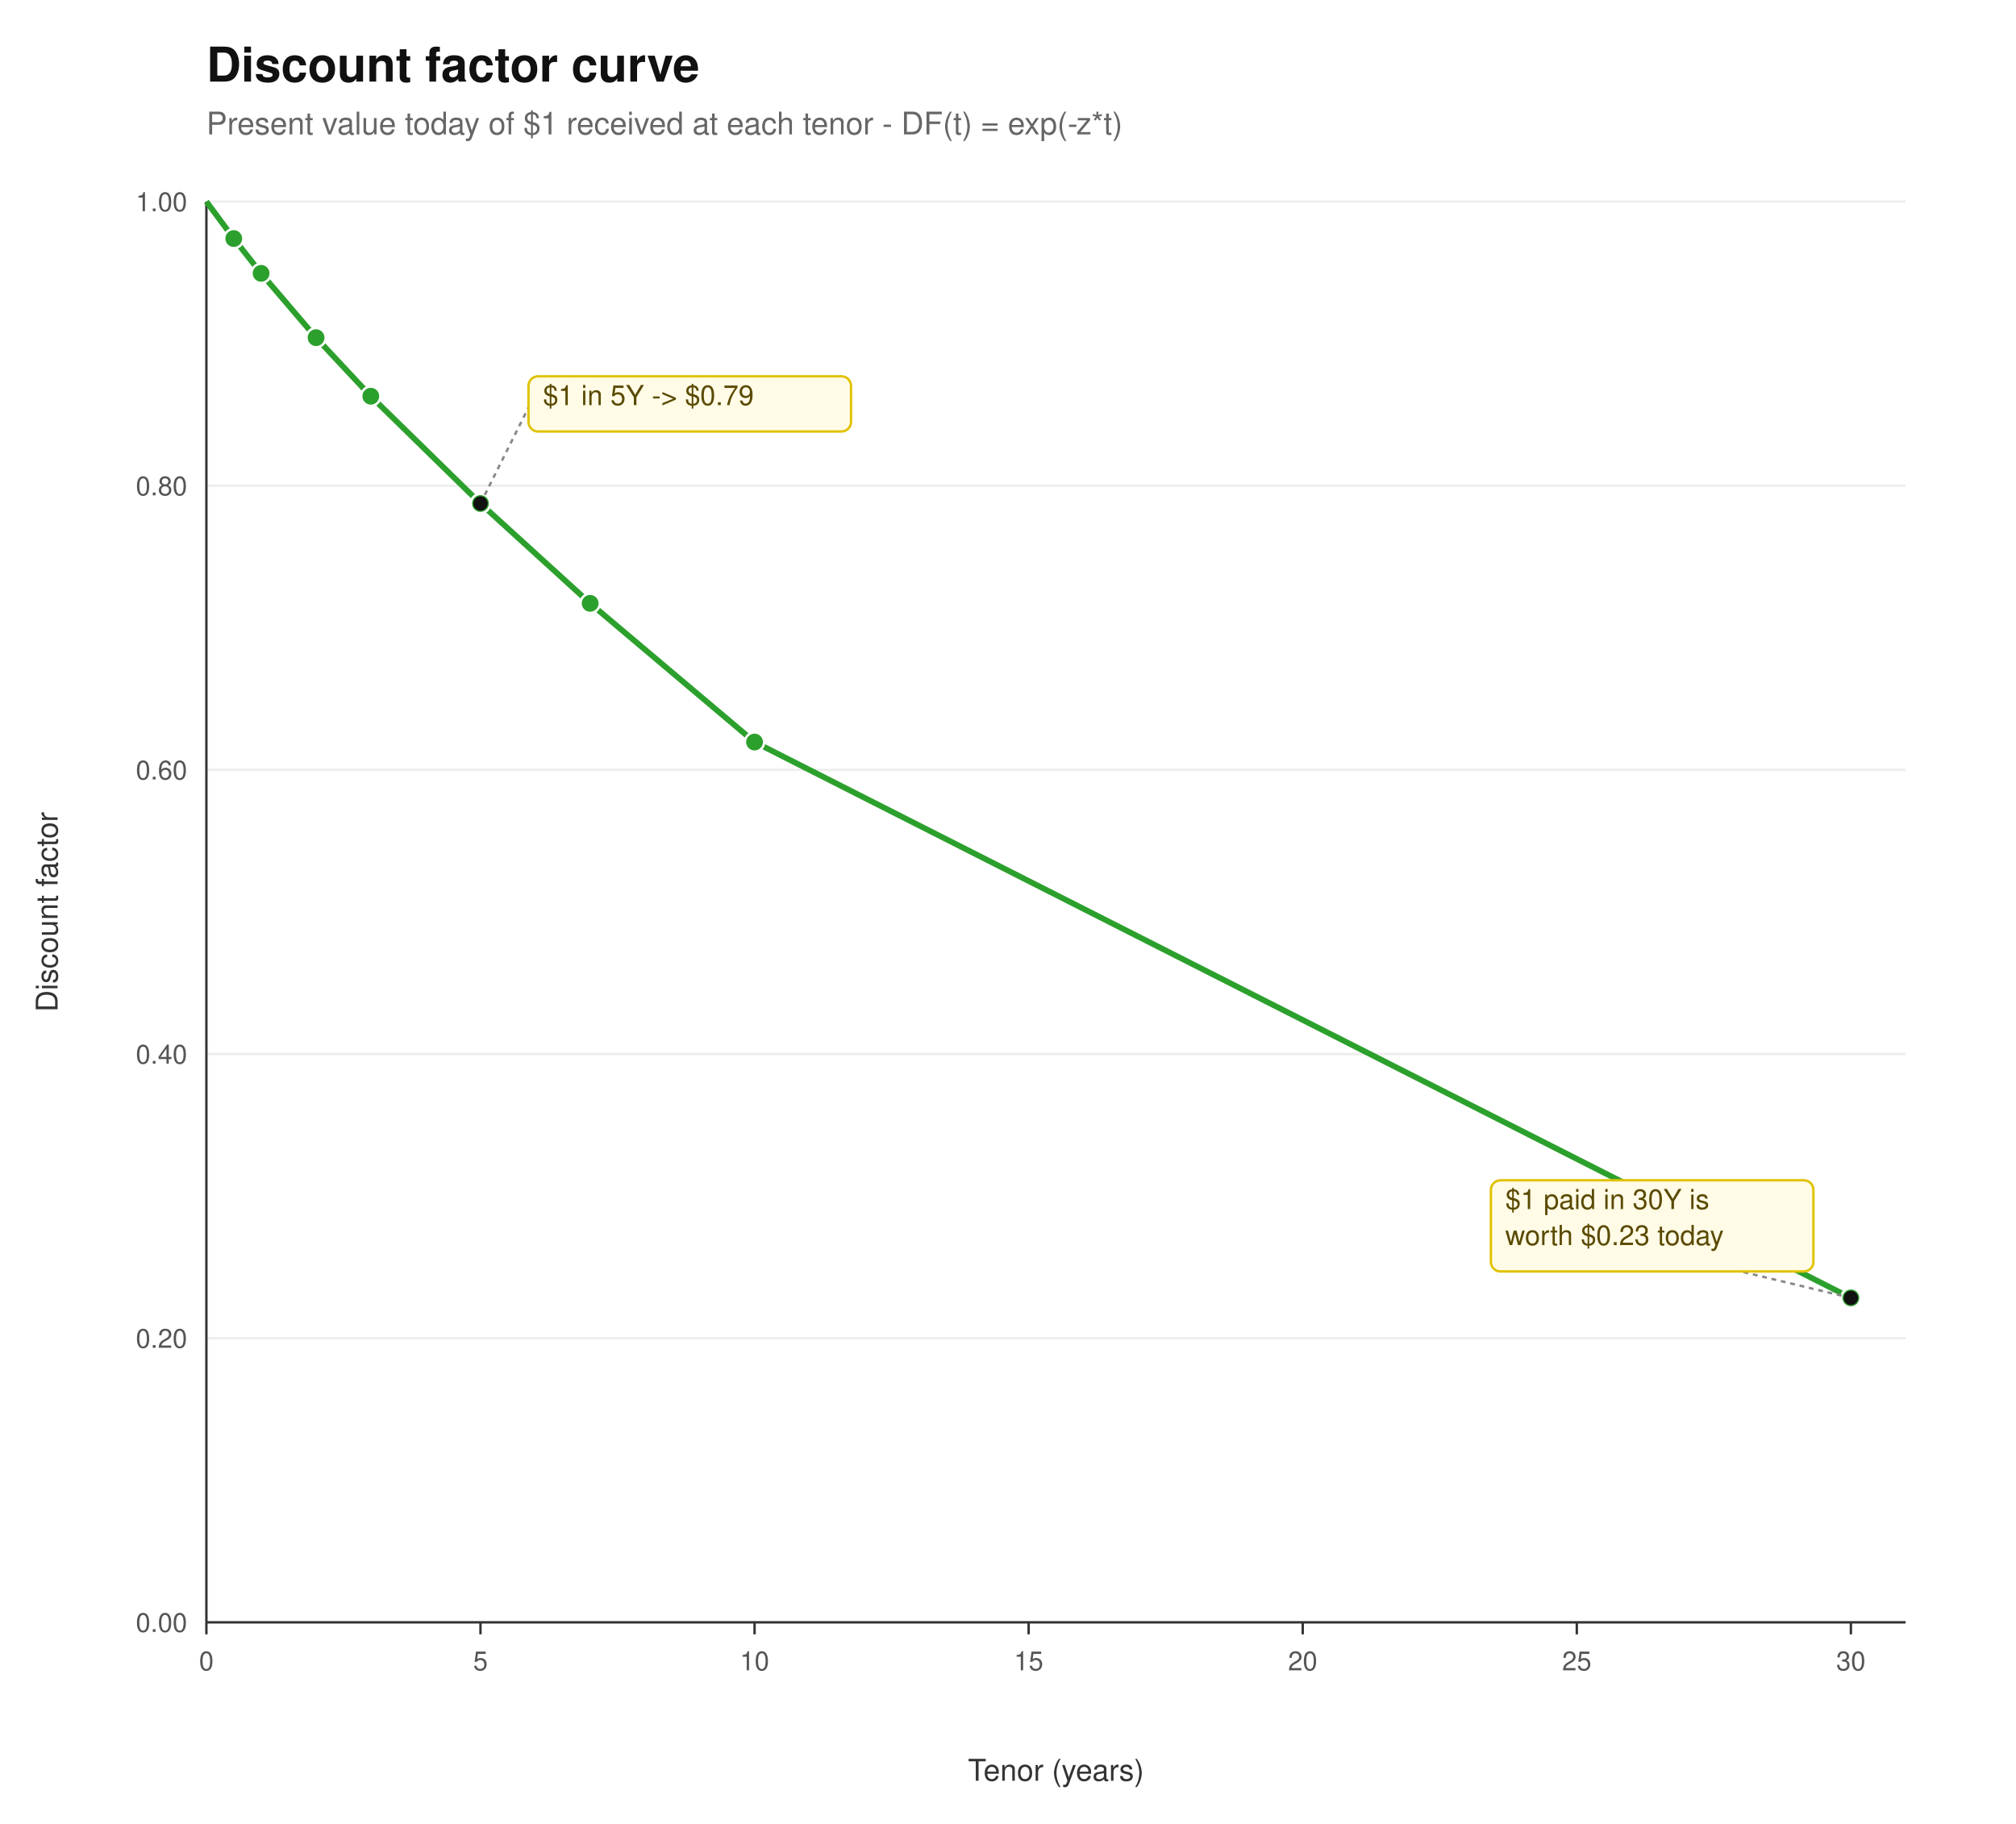
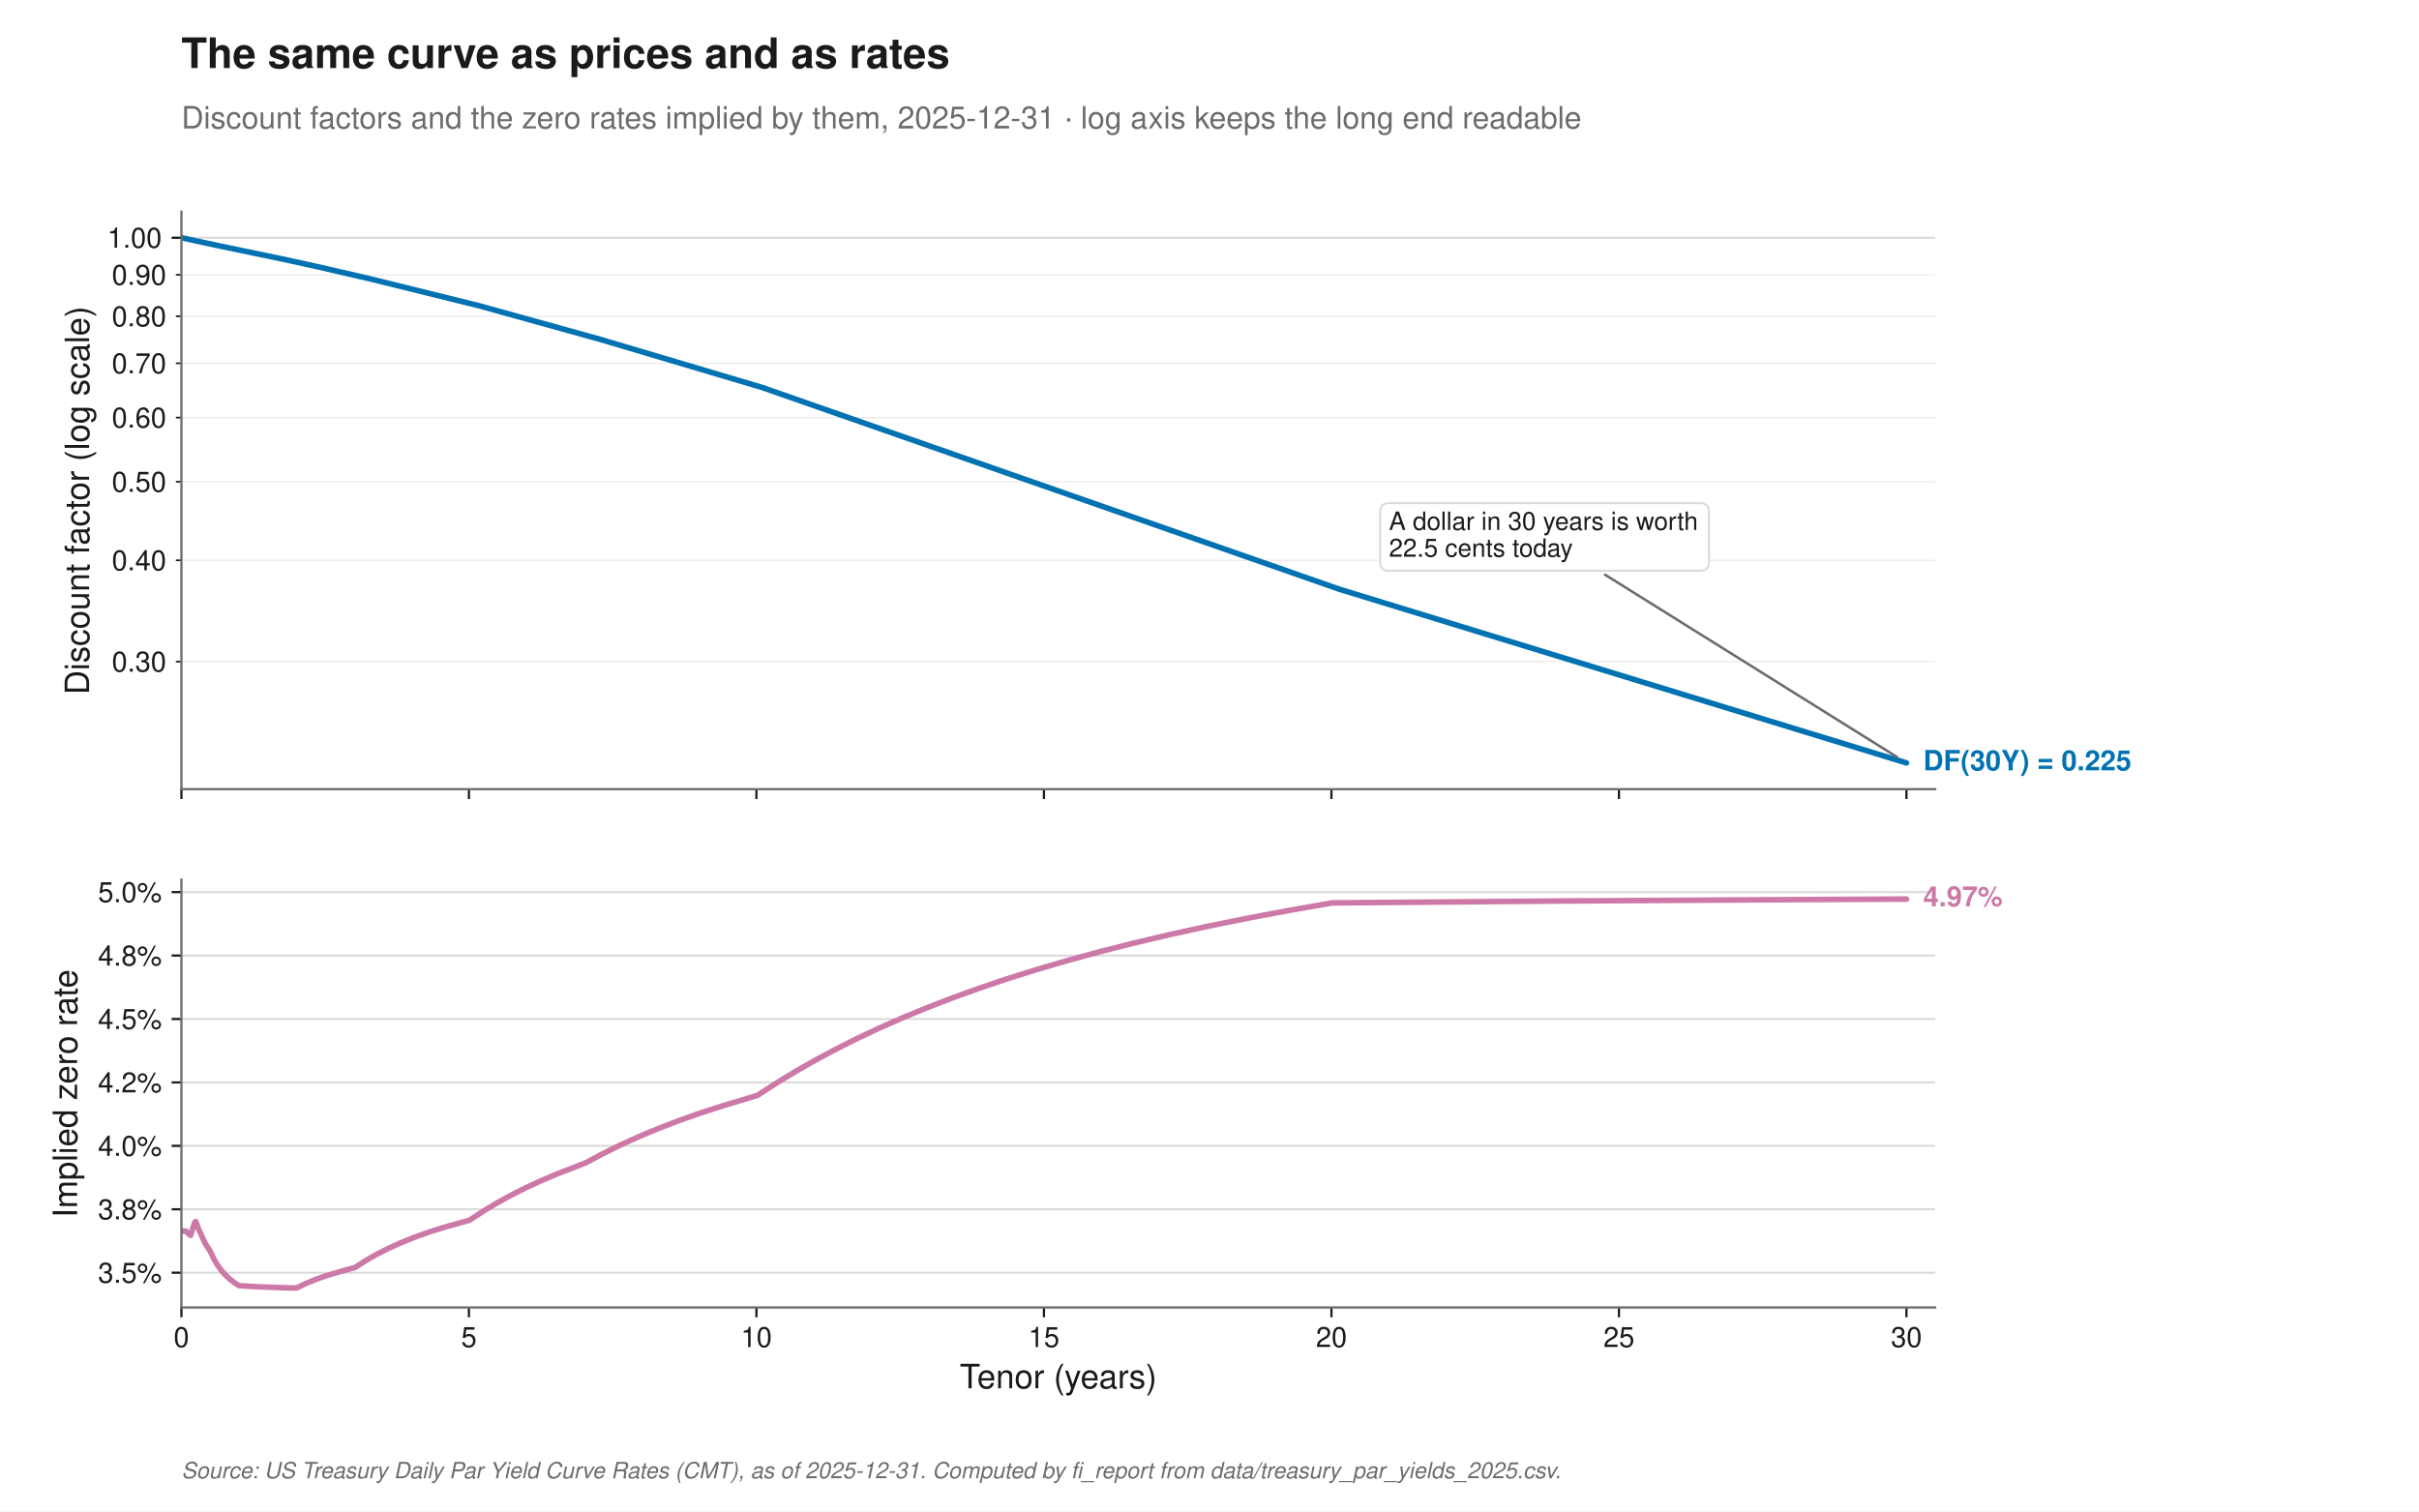
- <svg xmlns="http://www.w3.org/2000/svg" width="840" height="760" font-family="-apple-system,Segoe UI,Helvetica,Arial,sans-serif">
-   <rect width="840" height="760" fill="white" />
-   <text x="86" y="34" font-size="20" font-weight="700" fill="#111">Discount factor curve</text>
-   <text x="86" y="56" font-size="13" fill="#666">Present value today of $1 received at each tenor  -  DF(t) = exp(-z*t)</text>
-   <line x1="86" y1="676.0" x2="794" y2="676.0" stroke="#eee" />
-   <text x="78" y="680.0" text-anchor="end" font-size="11" fill="#555">0.00</text>
-   <line x1="86" y1="557.6" x2="794" y2="557.6" stroke="#eee" />
-   <text x="78" y="561.6" text-anchor="end" font-size="11" fill="#555">0.20</text>
-   <line x1="86" y1="439.2" x2="794" y2="439.2" stroke="#eee" />
-   <text x="78" y="443.2" text-anchor="end" font-size="11" fill="#555">0.40</text>
-   <line x1="86" y1="320.8" x2="794" y2="320.8" stroke="#eee" />
-   <text x="78" y="324.8" text-anchor="end" font-size="11" fill="#555">0.60</text>
-   <line x1="86" y1="202.4" x2="794" y2="202.4" stroke="#eee" />
-   <text x="78" y="206.4" text-anchor="end" font-size="11" fill="#555">0.80</text>
-   <line x1="86" y1="84.0" x2="794" y2="84.0" stroke="#eee" />
-   <text x="78" y="88.0" text-anchor="end" font-size="11" fill="#555">1.00</text>
-   <line x1="86" y1="84" x2="86" y2="676" stroke="#333" />
-   <line x1="86" y1="676" x2="794" y2="676" stroke="#333" />
-   <text x="24" y="380.0" text-anchor="middle" font-size="12.5" fill="#333" transform="rotate(-90 24 380.0)">Discount factor</text>
-   <line x1="86.0" y1="676" x2="86.0" y2="681" stroke="#333" />
-   <text x="86.0" y="696" text-anchor="middle" font-size="11" fill="#555">0</text>
-   <line x1="200.2" y1="676" x2="200.2" y2="681" stroke="#333" />
-   <text x="200.2" y="696" text-anchor="middle" font-size="11" fill="#555">5</text>
-   <line x1="314.4" y1="676" x2="314.4" y2="681" stroke="#333" />
-   <text x="314.4" y="696" text-anchor="middle" font-size="11" fill="#555">10</text>
-   <line x1="428.6" y1="676" x2="428.6" y2="681" stroke="#333" />
-   <text x="428.6" y="696" text-anchor="middle" font-size="11" fill="#555">15</text>
-   <line x1="542.8" y1="676" x2="542.8" y2="681" stroke="#333" />
-   <text x="542.8" y="696" text-anchor="middle" font-size="11" fill="#555">20</text>
-   <line x1="657.0" y1="676" x2="657.0" y2="681" stroke="#333" />
-   <text x="657.0" y="696" text-anchor="middle" font-size="11" fill="#555">25</text>
-   <line x1="771.2" y1="676" x2="771.2" y2="681" stroke="#333" />
-   <text x="771.2" y="696" text-anchor="middle" font-size="11" fill="#555">30</text>
-   <text x="440.0" y="742" text-anchor="middle" font-size="12.5" fill="#333">Tenor (years)</text>
-   <polyline points="86.0,84.0 97.4,99.4 108.8,113.9 131.7,140.7 154.5,165.1 200.2,209.8 245.9,251.4 314.4,309.2 771.2,540.8" fill="none" stroke="#2ca02c" stroke-width="2.4" />
-   <circle cx="97.4" cy="99.4" r="4" fill="#2ca02c" stroke="white" />
-   <circle cx="108.8" cy="113.9" r="4" fill="#2ca02c" stroke="white" />
-   <circle cx="131.7" cy="140.7" r="4" fill="#2ca02c" stroke="white" />
-   <circle cx="154.5" cy="165.1" r="4" fill="#2ca02c" stroke="white" />
-   <circle cx="200.2" cy="209.8" r="4" fill="#2ca02c" stroke="white" />
-   <circle cx="245.9" cy="251.4" r="4" fill="#2ca02c" stroke="white" />
-   <circle cx="314.4" cy="309.2" r="4" fill="#2ca02c" stroke="white" />
-   <circle cx="771.2" cy="540.8" r="4" fill="#2ca02c" stroke="white" />
-   <line x1="771.2" y1="540.8" x2="621.2" y2="504.8" stroke="#888" stroke-width="1" stroke-dasharray="2,2" />
-   <circle cx="771.2" cy="540.8" r="3" fill="#111" />
-   <rect x="621.2" y="491.8" width="134.4" height="38.0" rx="4" fill="#fffbe6" stroke="#e0c200" />
-   <text x="627.2" y="503.8" font-size="11.5" fill="#5a4a00">$1 paid in 30Y is</text>
-   <text x="627.2" y="518.8" font-size="11.5" fill="#5a4a00">worth $0.23 today</text>
-   <line x1="200.2" y1="209.8" x2="220.2" y2="169.8" stroke="#888" stroke-width="1" stroke-dasharray="2,2" />
-   <circle cx="200.2" cy="209.8" r="3" fill="#111" />
-   <rect x="220.2" y="156.8" width="134.4" height="23.0" rx="4" fill="#fffbe6" stroke="#e0c200" />
-   <text x="226.2" y="168.8" font-size="11.5" fill="#5a4a00">$1 in 5Y -&gt; $0.79</text>
+ <svg xmlns="http://www.w3.org/2000/svg" xmlns:xlink="http://www.w3.org/1999/xlink" width="864pt" height="540pt" viewBox="0 0 864 540" version="1.1">
+   <defs>
+     <style type="text/css">*{stroke-linejoin: round; stroke-linecap: butt}</style>
+   </defs>
+   <g id="figure_1">
+     <g id="patch_1">
+       <path d="M 0 540  L 864 540  L 864 0  L 0 0  z " style="fill: #ffffff" />
+     </g>
+     <g id="axes_1">
+       <g id="patch_2">
+         <path d="M 64.8 281.934  L 691.2 281.934  L 691.2 75.6  L 64.8 75.6  z " style="fill: #ffffff" />
+       </g>
+       <g id="matplotlib.axis_1">
+         <g id="xtick_1">
+           <g id="line2d_1">
+             <defs>
+               <path id="m7914e194e5" d="M 0 0  L 0 3.5  " style="stroke: #1a1a1a; stroke-width: 0.8" />
+             </defs>
+             <g>
+               <use xlink:href="#m7914e194e5" x="64.8" y="281.934" style="fill: #1a1a1a; stroke: #1a1a1a; stroke-width: 0.8" />
+             </g>
+           </g>
+         </g>
+         <g id="xtick_2">
+           <g id="line2d_2">
+             <g>
+               <use xlink:href="#m7914e194e5" x="167.489" y="281.934" style="fill: #1a1a1a; stroke: #1a1a1a; stroke-width: 0.8" />
+             </g>
+           </g>
+         </g>
+         <g id="xtick_3">
+           <g id="line2d_3">
+             <g>
+               <use xlink:href="#m7914e194e5" x="270.177" y="281.934" style="fill: #1a1a1a; stroke: #1a1a1a; stroke-width: 0.8" />
+             </g>
+           </g>
+         </g>
+         <g id="xtick_4">
+           <g id="line2d_4">
+             <g>
+               <use xlink:href="#m7914e194e5" x="372.866" y="281.934" style="fill: #1a1a1a; stroke: #1a1a1a; stroke-width: 0.8" />
+             </g>
+           </g>
+         </g>
+         <g id="xtick_5">
+           <g id="line2d_5">
+             <g>
+               <use xlink:href="#m7914e194e5" x="475.554" y="281.934" style="fill: #1a1a1a; stroke: #1a1a1a; stroke-width: 0.8" />
+             </g>
+           </g>
+         </g>
+         <g id="xtick_6">
+           <g id="line2d_6">
+             <g>
+               <use xlink:href="#m7914e194e5" x="578.243" y="281.934" style="fill: #1a1a1a; stroke: #1a1a1a; stroke-width: 0.8" />
+             </g>
+           </g>
+         </g>
+         <g id="xtick_7">
+           <g id="line2d_7">
+             <g>
+               <use xlink:href="#m7914e194e5" x="680.931" y="281.934" style="fill: #1a1a1a; stroke: #1a1a1a; stroke-width: 0.8" />
+             </g>
+           </g>
+         </g>
+       </g>
+       <g id="matplotlib.axis_2">
+         <g id="ytick_1">
+           <g id="line2d_8">
+             <path d="M 64.8 84.933  L 691.2 84.933  " clip-path="url(#p9feddb07db)" style="fill: none; stroke: #d9d9d9; stroke-width: 0.7; stroke-linecap: round" />
+           </g>
+           <g id="line2d_9">
+             <defs>
+               <path id="m05072c3e43" d="M 0 0  L -3.5 0  " style="stroke: #1a1a1a; stroke-width: 0.8" />
+             </defs>
+             <g>
+               <use xlink:href="#m05072c3e43" x="64.8" y="84.933" style="fill: #1a1a1a; stroke: #1a1a1a; stroke-width: 0.8" />
+             </g>
+           </g>
+           <g id="text_1">
+             <text style="fill: #1a1a1a; font: 10px 'Helvetica Neue', 'Helvetica', 'Arial', 'DejaVu Sans', sans-serif; text-anchor: end" x="57.8" y="88.503" transform="rotate(-0 57.8 88.50306)">1.00</text>
+           </g>
+         </g>
+         <g id="ytick_2">
+           <g id="line2d_10">
+             <path d="M 64.8 236.361  L 691.2 236.361  " clip-path="url(#p9feddb07db)" style="fill: none; stroke: #d9d9d9; stroke-opacity: 0.6; stroke-width: 0.4; stroke-linecap: round" />
+           </g>
+           <g id="line2d_11">
+             <defs>
+               <path id="m2e2a3afc14" d="M 0 0  L -2 0  " style="stroke: #1a1a1a; stroke-width: 0.6" />
+             </defs>
+             <g>
+               <use xlink:href="#m2e2a3afc14" x="64.8" y="236.361" style="fill: #1a1a1a; stroke: #1a1a1a; stroke-width: 0.6" />
+             </g>
+           </g>
+           <g id="text_2">
+             <text style="fill: #1a1a1a; font: 10px 'Helvetica Neue', 'Helvetica', 'Arial', 'DejaVu Sans', sans-serif; text-anchor: end" x="59.4" y="239.931" transform="rotate(-0 59.4 239.9314)">0.30</text>
+           </g>
+         </g>
+         <g id="ytick_3">
+           <g id="line2d_12">
+             <path d="M 64.8 200.178  L 691.2 200.178  " clip-path="url(#p9feddb07db)" style="fill: none; stroke: #d9d9d9; stroke-opacity: 0.6; stroke-width: 0.4; stroke-linecap: round" />
+           </g>
+           <g id="line2d_13">
+             <g>
+               <use xlink:href="#m2e2a3afc14" x="64.8" y="200.178" style="fill: #1a1a1a; stroke: #1a1a1a; stroke-width: 0.6" />
+             </g>
+           </g>
+           <g id="text_3">
+             <text style="fill: #1a1a1a; font: 10px 'Helvetica Neue', 'Helvetica', 'Arial', 'DejaVu Sans', sans-serif; text-anchor: end" x="59.4" y="203.748" transform="rotate(-0 59.4 203.7485)">0.40</text>
+           </g>
+         </g>
+         <g id="ytick_4">
+           <g id="line2d_14">
+             <path d="M 64.8 172.113  L 691.2 172.113  " clip-path="url(#p9feddb07db)" style="fill: none; stroke: #d9d9d9; stroke-opacity: 0.6; stroke-width: 0.4; stroke-linecap: round" />
+           </g>
+           <g id="line2d_15">
+             <g>
+               <use xlink:href="#m2e2a3afc14" x="64.8" y="172.113" style="fill: #1a1a1a; stroke: #1a1a1a; stroke-width: 0.6" />
+             </g>
+           </g>
+           <g id="text_4">
+             <text style="fill: #1a1a1a; font: 10px 'Helvetica Neue', 'Helvetica', 'Arial', 'DejaVu Sans', sans-serif; text-anchor: end" x="59.4" y="175.683" transform="rotate(-0 59.4 175.6828)">0.50</text>
+           </g>
+         </g>
+         <g id="ytick_5">
+           <g id="line2d_16">
+             <path d="M 64.8 149.181  L 691.2 149.181  " clip-path="url(#p9feddb07db)" style="fill: none; stroke: #d9d9d9; stroke-opacity: 0.6; stroke-width: 0.4; stroke-linecap: round" />
+           </g>
+           <g id="line2d_17">
+             <g>
+               <use xlink:href="#m2e2a3afc14" x="64.8" y="149.181" style="fill: #1a1a1a; stroke: #1a1a1a; stroke-width: 0.6" />
+             </g>
+           </g>
+           <g id="text_5">
+             <text style="fill: #1a1a1a; font: 10px 'Helvetica Neue', 'Helvetica', 'Arial', 'DejaVu Sans', sans-serif; text-anchor: end" x="59.4" y="152.752" transform="rotate(-0 59.4 152.7516)">0.60</text>
+           </g>
+         </g>
+         <g id="ytick_6">
+           <g id="line2d_18">
+             <path d="M 64.8 129.793  L 691.2 129.793  " clip-path="url(#p9feddb07db)" style="fill: none; stroke: #d9d9d9; stroke-opacity: 0.6; stroke-width: 0.4; stroke-linecap: round" />
+           </g>
+           <g id="line2d_19">
+             <g>
+               <use xlink:href="#m2e2a3afc14" x="64.8" y="129.793" style="fill: #1a1a1a; stroke: #1a1a1a; stroke-width: 0.6" />
+             </g>
+           </g>
+           <g id="text_6">
+             <text style="fill: #1a1a1a; font: 10px 'Helvetica Neue', 'Helvetica', 'Arial', 'DejaVu Sans', sans-serif; text-anchor: end" x="59.4" y="133.363" transform="rotate(-0 59.4 133.3634)">0.70</text>
+           </g>
+         </g>
+         <g id="ytick_7">
+           <g id="line2d_20">
+             <path d="M 64.8 112.998  L 691.2 112.998  " clip-path="url(#p9feddb07db)" style="fill: none; stroke: #d9d9d9; stroke-opacity: 0.6; stroke-width: 0.4; stroke-linecap: round" />
+           </g>
+           <g id="line2d_21">
+             <g>
+               <use xlink:href="#m2e2a3afc14" x="64.8" y="112.998" style="fill: #1a1a1a; stroke: #1a1a1a; stroke-width: 0.6" />
+             </g>
+           </g>
+           <g id="text_7">
+             <text style="fill: #1a1a1a; font: 10px 'Helvetica Neue', 'Helvetica', 'Arial', 'DejaVu Sans', sans-serif; text-anchor: end" x="59.4" y="116.569" transform="rotate(-0 59.4 116.5687)">0.80</text>
+           </g>
+         </g>
+         <g id="ytick_8">
+           <g id="line2d_22">
+             <path d="M 64.8 98.184  L 691.2 98.184  " clip-path="url(#p9feddb07db)" style="fill: none; stroke: #d9d9d9; stroke-opacity: 0.6; stroke-width: 0.4; stroke-linecap: round" />
+           </g>
+           <g id="line2d_23">
+             <g>
+               <use xlink:href="#m2e2a3afc14" x="64.8" y="98.184" style="fill: #1a1a1a; stroke: #1a1a1a; stroke-width: 0.6" />
+             </g>
+           </g>
+           <g id="text_8">
+             <text style="fill: #1a1a1a; font: 10px 'Helvetica Neue', 'Helvetica', 'Arial', 'DejaVu Sans', sans-serif; text-anchor: end" x="59.4" y="101.755" transform="rotate(-0 59.4 101.7547)">0.90</text>
+           </g>
+         </g>
+         <g id="text_9">
+           <text style="fill: #1a1a1a; font: 12px 'Helvetica Neue', 'Helvetica', 'Arial', 'DejaVu Sans', sans-serif; text-anchor: middle" x="31.833" y="178.767" transform="rotate(-90 31.83344 178.7671)">Discount factor (log scale)</text>
+         </g>
+       </g>
+       <g id="line2d_24">
+         <path d="M 65.005 84.979  L 77.944 87.771  L 100.946 92.55  L 113.269 95.249  L 132.369 99.66  L 171.185 109.25  L 214.314 121.223  L 272.231 138.43  L 478.429 210.518  L 680.931 272.555  L 680.931 272.555  " clip-path="url(#p9feddb07db)" style="fill: none; stroke: #0072b2; stroke-width: 2; stroke-linecap: round" />
+       </g>
+       <g id="patch_3">
+         <path d="M 64.8 281.934  L 64.8 75.6  " style="fill: none; stroke: #6b6b6b; stroke-width: 0.8; stroke-linejoin: miter; stroke-linecap: square" />
+       </g>
+       <g id="patch_4">
+         <path d="M 64.8 281.934  L 691.2 281.934  " style="fill: none; stroke: #6b6b6b; stroke-width: 0.8; stroke-linejoin: miter; stroke-linecap: square" />
+       </g>
+       <g id="text_10">
+         <text style="fill: #0072b2; font: 600 10px 'Helvetica Neue', 'Helvetica', 'Arial', 'DejaVu Sans', sans-serif; text-anchor: start" x="686.931" y="275.225" transform="rotate(-0 686.9311 275.2249)">DF(30Y) = 0.225</text>
+       </g>
+       <g id="patch_5">
+         <path d="M 573.281 205.322  Q 625.41 237.879 677.538 270.436  " style="fill: none; stroke: #6b6b6b; stroke-width: 0.9; stroke-linecap: round" />
+       </g>
+       <g id="text_11">
+         <g id="patch_6">
+           <path d="M 496.092 203.909  L 607.257 203.909  Q 610.407 203.909 610.407 200.759  L 610.407 182.894  Q 610.407 179.744 607.257 179.744  L 496.092 179.744  Q 492.942 179.744 492.942 182.894  L 492.942 200.759  Q 492.942 203.909 496.092 203.909  z " style="fill: #ffffff; stroke: #d9d9d9; stroke-width: 0.7; stroke-linejoin: miter" />
+         </g>
+         <text style="fill: #1a1a1a; font: 9px 'Helvetica Neue', 'Helvetica', 'Arial', 'DejaVu Sans', sans-serif" transform="translate(496.0918 189.321)">A dollar in 30 years is worth</text>
+         <text style="fill: #1a1a1a; font: 9px 'Helvetica Neue', 'Helvetica', 'Arial', 'DejaVu Sans', sans-serif" transform="translate(496.0918 198.8961)">22.5 cents today</text>
+       </g>
+     </g>
+     <g id="axes_2">
+       <g id="patch_7">
+         <path d="M 64.8 467.1  L 691.2 467.1  L 691.2 314.26  L 64.8 314.26  z " style="fill: #ffffff" />
+       </g>
+       <g id="matplotlib.axis_3">
+         <g id="xtick_8">
+           <g id="line2d_25">
+             <g>
+               <use xlink:href="#m7914e194e5" x="64.8" y="467.1" style="fill: #1a1a1a; stroke: #1a1a1a; stroke-width: 0.8" />
+             </g>
+           </g>
+           <g id="text_12">
+             <text style="fill: #1a1a1a; font: 10px 'Helvetica Neue', 'Helvetica', 'Arial', 'DejaVu Sans', sans-serif; text-anchor: middle" x="64.8" y="481.241" transform="rotate(-0 64.8 481.2406)">0</text>
+           </g>
+         </g>
+         <g id="xtick_9">
+           <g id="line2d_26">
+             <g>
+               <use xlink:href="#m7914e194e5" x="167.489" y="467.1" style="fill: #1a1a1a; stroke: #1a1a1a; stroke-width: 0.8" />
+             </g>
+           </g>
+           <g id="text_13">
+             <text style="fill: #1a1a1a; font: 10px 'Helvetica Neue', 'Helvetica', 'Arial', 'DejaVu Sans', sans-serif; text-anchor: middle" x="167.489" y="481.241" transform="rotate(-0 167.4885 481.2406)">5</text>
+           </g>
+         </g>
+         <g id="xtick_10">
+           <g id="line2d_27">
+             <g>
+               <use xlink:href="#m7914e194e5" x="270.177" y="467.1" style="fill: #1a1a1a; stroke: #1a1a1a; stroke-width: 0.8" />
+             </g>
+           </g>
+           <g id="text_14">
+             <text style="fill: #1a1a1a; font: 10px 'Helvetica Neue', 'Helvetica', 'Arial', 'DejaVu Sans', sans-serif; text-anchor: middle" x="270.177" y="481.241" transform="rotate(-0 270.177 481.2406)">10</text>
+           </g>
+         </g>
+         <g id="xtick_11">
+           <g id="line2d_28">
+             <g>
+               <use xlink:href="#m7914e194e5" x="372.866" y="467.1" style="fill: #1a1a1a; stroke: #1a1a1a; stroke-width: 0.8" />
+             </g>
+           </g>
+           <g id="text_15">
+             <text style="fill: #1a1a1a; font: 10px 'Helvetica Neue', 'Helvetica', 'Arial', 'DejaVu Sans', sans-serif; text-anchor: middle" x="372.866" y="481.241" transform="rotate(-0 372.8656 481.2406)">15</text>
+           </g>
+         </g>
+         <g id="xtick_12">
+           <g id="line2d_29">
+             <g>
+               <use xlink:href="#m7914e194e5" x="475.554" y="467.1" style="fill: #1a1a1a; stroke: #1a1a1a; stroke-width: 0.8" />
+             </g>
+           </g>
+           <g id="text_16">
+             <text style="fill: #1a1a1a; font: 10px 'Helvetica Neue', 'Helvetica', 'Arial', 'DejaVu Sans', sans-serif; text-anchor: middle" x="475.554" y="481.241" transform="rotate(-0 475.5541 481.2406)">20</text>
+           </g>
+         </g>
+         <g id="xtick_13">
+           <g id="line2d_30">
+             <g>
+               <use xlink:href="#m7914e194e5" x="578.243" y="467.1" style="fill: #1a1a1a; stroke: #1a1a1a; stroke-width: 0.8" />
+             </g>
+           </g>
+           <g id="text_17">
+             <text style="fill: #1a1a1a; font: 10px 'Helvetica Neue', 'Helvetica', 'Arial', 'DejaVu Sans', sans-serif; text-anchor: middle" x="578.243" y="481.241" transform="rotate(-0 578.2426 481.2406)">25</text>
+           </g>
+         </g>
+         <g id="xtick_14">
+           <g id="line2d_31">
+             <g>
+               <use xlink:href="#m7914e194e5" x="680.931" y="467.1" style="fill: #1a1a1a; stroke: #1a1a1a; stroke-width: 0.8" />
+             </g>
+           </g>
+           <g id="text_18">
+             <text style="fill: #1a1a1a; font: 10px 'Helvetica Neue', 'Helvetica', 'Arial', 'DejaVu Sans', sans-serif; text-anchor: middle" x="680.931" y="481.241" transform="rotate(-0 680.9311 481.2406)">30</text>
+           </g>
+         </g>
+         <g id="text_19">
+           <text style="fill: #1a1a1a; font: 12px 'Helvetica Neue', 'Helvetica', 'Arial', 'DejaVu Sans', sans-serif; text-anchor: middle" x="378" y="495.982" transform="rotate(-0 378 495.9822)">Tenor (years)</text>
+         </g>
+       </g>
+       <g id="matplotlib.axis_4">
+         <g id="ytick_9">
+           <g id="line2d_32">
+             <path d="M 64.8 454.688  L 691.2 454.688  " clip-path="url(#p7c18463289)" style="fill: none; stroke: #d9d9d9; stroke-width: 0.7; stroke-linecap: round" />
+           </g>
+           <g id="line2d_33">
+             <g>
+               <use xlink:href="#m05072c3e43" x="64.8" y="454.688" style="fill: #1a1a1a; stroke: #1a1a1a; stroke-width: 0.8" />
+             </g>
+           </g>
+           <g id="text_20">
+             <text style="fill: #1a1a1a; font: 10px 'Helvetica Neue', 'Helvetica', 'Arial', 'DejaVu Sans', sans-serif; text-anchor: end" x="57.8" y="458.259" transform="rotate(-0 57.8 458.2588)">3.5%</text>
+           </g>
+         </g>
+         <g id="ytick_10">
+           <g id="line2d_34">
+             <path d="M 64.8 432.026  L 691.2 432.026  " clip-path="url(#p7c18463289)" style="fill: none; stroke: #d9d9d9; stroke-width: 0.7; stroke-linecap: round" />
+           </g>
+           <g id="line2d_35">
+             <g>
+               <use xlink:href="#m05072c3e43" x="64.8" y="432.026" style="fill: #1a1a1a; stroke: #1a1a1a; stroke-width: 0.8" />
+             </g>
+           </g>
+           <g id="text_21">
+             <text style="fill: #1a1a1a; font: 10px 'Helvetica Neue', 'Helvetica', 'Arial', 'DejaVu Sans', sans-serif; text-anchor: end" x="57.8" y="435.596" transform="rotate(-0 57.8 435.5962)">3.8%</text>
+           </g>
+         </g>
+         <g id="ytick_11">
+           <g id="line2d_36">
+             <path d="M 64.8 409.363  L 691.2 409.363  " clip-path="url(#p7c18463289)" style="fill: none; stroke: #d9d9d9; stroke-width: 0.7; stroke-linecap: round" />
+           </g>
+           <g id="line2d_37">
+             <g>
+               <use xlink:href="#m05072c3e43" x="64.8" y="409.363" style="fill: #1a1a1a; stroke: #1a1a1a; stroke-width: 0.8" />
+             </g>
+           </g>
+           <g id="text_22">
+             <text style="fill: #1a1a1a; font: 10px 'Helvetica Neue', 'Helvetica', 'Arial', 'DejaVu Sans', sans-serif; text-anchor: end" x="57.8" y="412.934" transform="rotate(-0 57.8 412.9336)">4.0%</text>
+           </g>
+         </g>
+         <g id="ytick_12">
+           <g id="line2d_38">
+             <path d="M 64.8 386.701  L 691.2 386.701  " clip-path="url(#p7c18463289)" style="fill: none; stroke: #d9d9d9; stroke-width: 0.7; stroke-linecap: round" />
+           </g>
+           <g id="line2d_39">
+             <g>
+               <use xlink:href="#m05072c3e43" x="64.8" y="386.701" style="fill: #1a1a1a; stroke: #1a1a1a; stroke-width: 0.8" />
+             </g>
+           </g>
+           <g id="text_23">
+             <text style="fill: #1a1a1a; font: 10px 'Helvetica Neue', 'Helvetica', 'Arial', 'DejaVu Sans', sans-serif; text-anchor: end" x="57.8" y="390.271" transform="rotate(-0 57.8 390.2711)">4.2%</text>
+           </g>
+         </g>
+         <g id="ytick_13">
+           <g id="line2d_40">
+             <path d="M 64.8 364.038  L 691.2 364.038  " clip-path="url(#p7c18463289)" style="fill: none; stroke: #d9d9d9; stroke-width: 0.7; stroke-linecap: round" />
+           </g>
+           <g id="line2d_41">
+             <g>
+               <use xlink:href="#m05072c3e43" x="64.8" y="364.038" style="fill: #1a1a1a; stroke: #1a1a1a; stroke-width: 0.8" />
+             </g>
+           </g>
+           <g id="text_24">
+             <text style="fill: #1a1a1a; font: 10px 'Helvetica Neue', 'Helvetica', 'Arial', 'DejaVu Sans', sans-serif; text-anchor: end" x="57.8" y="367.608" transform="rotate(-0 57.8 367.6085)">4.5%</text>
+           </g>
+         </g>
+         <g id="ytick_14">
+           <g id="line2d_42">
+             <path d="M 64.8 341.376  L 691.2 341.376  " clip-path="url(#p7c18463289)" style="fill: none; stroke: #d9d9d9; stroke-width: 0.7; stroke-linecap: round" />
+           </g>
+           <g id="line2d_43">
+             <g>
+               <use xlink:href="#m05072c3e43" x="64.8" y="341.376" style="fill: #1a1a1a; stroke: #1a1a1a; stroke-width: 0.8" />
+             </g>
+           </g>
+           <g id="text_25">
+             <text style="fill: #1a1a1a; font: 10px 'Helvetica Neue', 'Helvetica', 'Arial', 'DejaVu Sans', sans-serif; text-anchor: end" x="57.8" y="344.946" transform="rotate(-0 57.8 344.9459)">4.8%</text>
+           </g>
+         </g>
+         <g id="ytick_15">
+           <g id="line2d_44">
+             <path d="M 64.8 318.713  L 691.2 318.713  " clip-path="url(#p7c18463289)" style="fill: none; stroke: #d9d9d9; stroke-width: 0.7; stroke-linecap: round" />
+           </g>
+           <g id="line2d_45">
+             <g>
+               <use xlink:href="#m05072c3e43" x="64.8" y="318.713" style="fill: #1a1a1a; stroke: #1a1a1a; stroke-width: 0.8" />
+             </g>
+           </g>
+           <g id="text_26">
+             <text style="fill: #1a1a1a; font: 10px 'Helvetica Neue', 'Helvetica', 'Arial', 'DejaVu Sans', sans-serif; text-anchor: end" x="57.8" y="322.283" transform="rotate(-0 57.8 322.2833)">5.0%</text>
+           </g>
+         </g>
+         <g id="text_27">
+           <text style="fill: #1a1a1a; font: 12px 'Helvetica Neue', 'Helvetica', 'Arial', 'DejaVu Sans', sans-serif; text-anchor: middle" x="27.537" y="390.68" transform="rotate(-90 27.53719 390.6799)">Implied zero rate</text>
+         </g>
+       </g>
+       <g id="line2d_46">
+         <path d="M 65.005 439.829  L 66.443 439.829  L 66.854 440.312  L 67.47 440.941  L 68.086 441.334  L 69.318 437.381  L 69.729 436.464  L 69.934 436.422  L 70.756 438.675  L 73.22 444.103  L 74.247 445.76  L 75.069 446.948  L 76.301 449.595  L 77.533 451.729  L 78.971 453.75  L 80.409 455.399  L 82.052 456.947  L 83.9 458.37  L 85.338 459.3  L 91.294 459.683  L 100.33 460.02  L 105.875 460.153  L 109.161 458.575  L 112.858 457.057  L 116.966 455.623  L 121.484 454.286  L 126.824 452.795  L 130.521 450.418  L 134.423 448.182  L 138.53 446.084  L 143.049 444.031  L 147.978 442.046  L 153.318 440.145  L 159.068 438.338  L 165.435 436.579  L 167.694 435.941  L 172.212 432.955  L 177.141 429.973  L 182.276 427.132  L 187.615 424.429  L 193.366 421.77  L 199.322 419.255  L 205.894 416.727  L 209.385 415.329  L 215.341 412.148  L 221.503 409.11  L 228.075 406.123  L 235.058 403.202  L 242.246 400.436  L 250.05 397.675  L 258.265 395.009  L 267.096 392.385  L 270.588 391.292  L 277.16 387.033  L 283.937 382.908  L 290.92 378.917  L 298.314 374.951  L 305.913 371.128  L 313.922 367.351  L 322.343 363.634  L 331.174 359.988  L 340.211 356.499  L 349.658 353.088  L 359.721 349.696  L 370.196 346.402  L 381.286 343.152  L 392.993 339.96  L 405.11 336.887  L 418.254 333.792  L 431.603 330.875  L 445.774 328.003  L 460.972 325.151  L 475.759 322.579  L 477.813 322.546  L 555.446 321.904  L 647.865 321.362  L 680.931 321.207  L 680.931 321.207  " clip-path="url(#p7c18463289)" style="fill: none; stroke: #cc79a7; stroke-width: 2; stroke-linecap: round" />
+       </g>
+       <g id="patch_8">
+         <path d="M 64.8 467.1  L 64.8 314.26  " style="fill: none; stroke: #6b6b6b; stroke-width: 0.8; stroke-linejoin: miter; stroke-linecap: square" />
+       </g>
+       <g id="patch_9">
+         <path d="M 64.8 467.1  L 691.2 467.1  " style="fill: none; stroke: #6b6b6b; stroke-width: 0.8; stroke-linejoin: miter; stroke-linecap: square" />
+       </g>
+       <g id="text_28">
+         <text style="fill: #cc79a7; font: 600 10px 'Helvetica Neue', 'Helvetica', 'Arial', 'DejaVu Sans', sans-serif; text-anchor: start" x="686.931" y="323.792" transform="rotate(-0 686.9311 323.7923)">4.97%</text>
+       </g>
+     </g>
+     <g id="text_29">
+       <text style="fill: #1a1a1a; font: 600 15px 'Helvetica Neue', 'Helvetica', 'Arial', 'DejaVu Sans', sans-serif; text-anchor: start" x="64.8" y="24.3" transform="rotate(-0 64.8 24.3)">The same curve as prices and as rates</text>
+     </g>
+     <g id="text_30">
+       <text style="fill: #6b6b6b; font: 11px 'Helvetica Neue', 'Helvetica', 'Arial', 'DejaVu Sans', sans-serif; text-anchor: start" x="64.8" y="45.9" transform="rotate(-0 64.8 45.9)">Discount factors and the zero rates implied by them, 2025-12-31 · log axis keeps the long end readable</text>
+     </g>
+     <g id="text_31">
+       <text style="fill: #6b6b6b; font: italic 8px 'Helvetica Neue', 'Helvetica', 'Arial', 'DejaVu Sans', sans-serif; text-anchor: start" x="64.8" y="528.12" transform="rotate(-0 64.8 528.12)">Source: US Treasury Daily Par Yield Curve Rates (CMT), as of 2025-12-31. Computed by fi_report from data/treasury_par_yields_2025.csv.</text>
+     </g>
+   </g>
+   <defs>
+     <clipPath id="p9feddb07db">
+       <rect x="64.8" y="75.6" width="626.4" height="206.334" />
+     </clipPath>
+     <clipPath id="p7c18463289">
+       <rect x="64.8" y="314.26" width="626.4" height="152.84" />
+     </clipPath>
+   </defs>
</svg>
